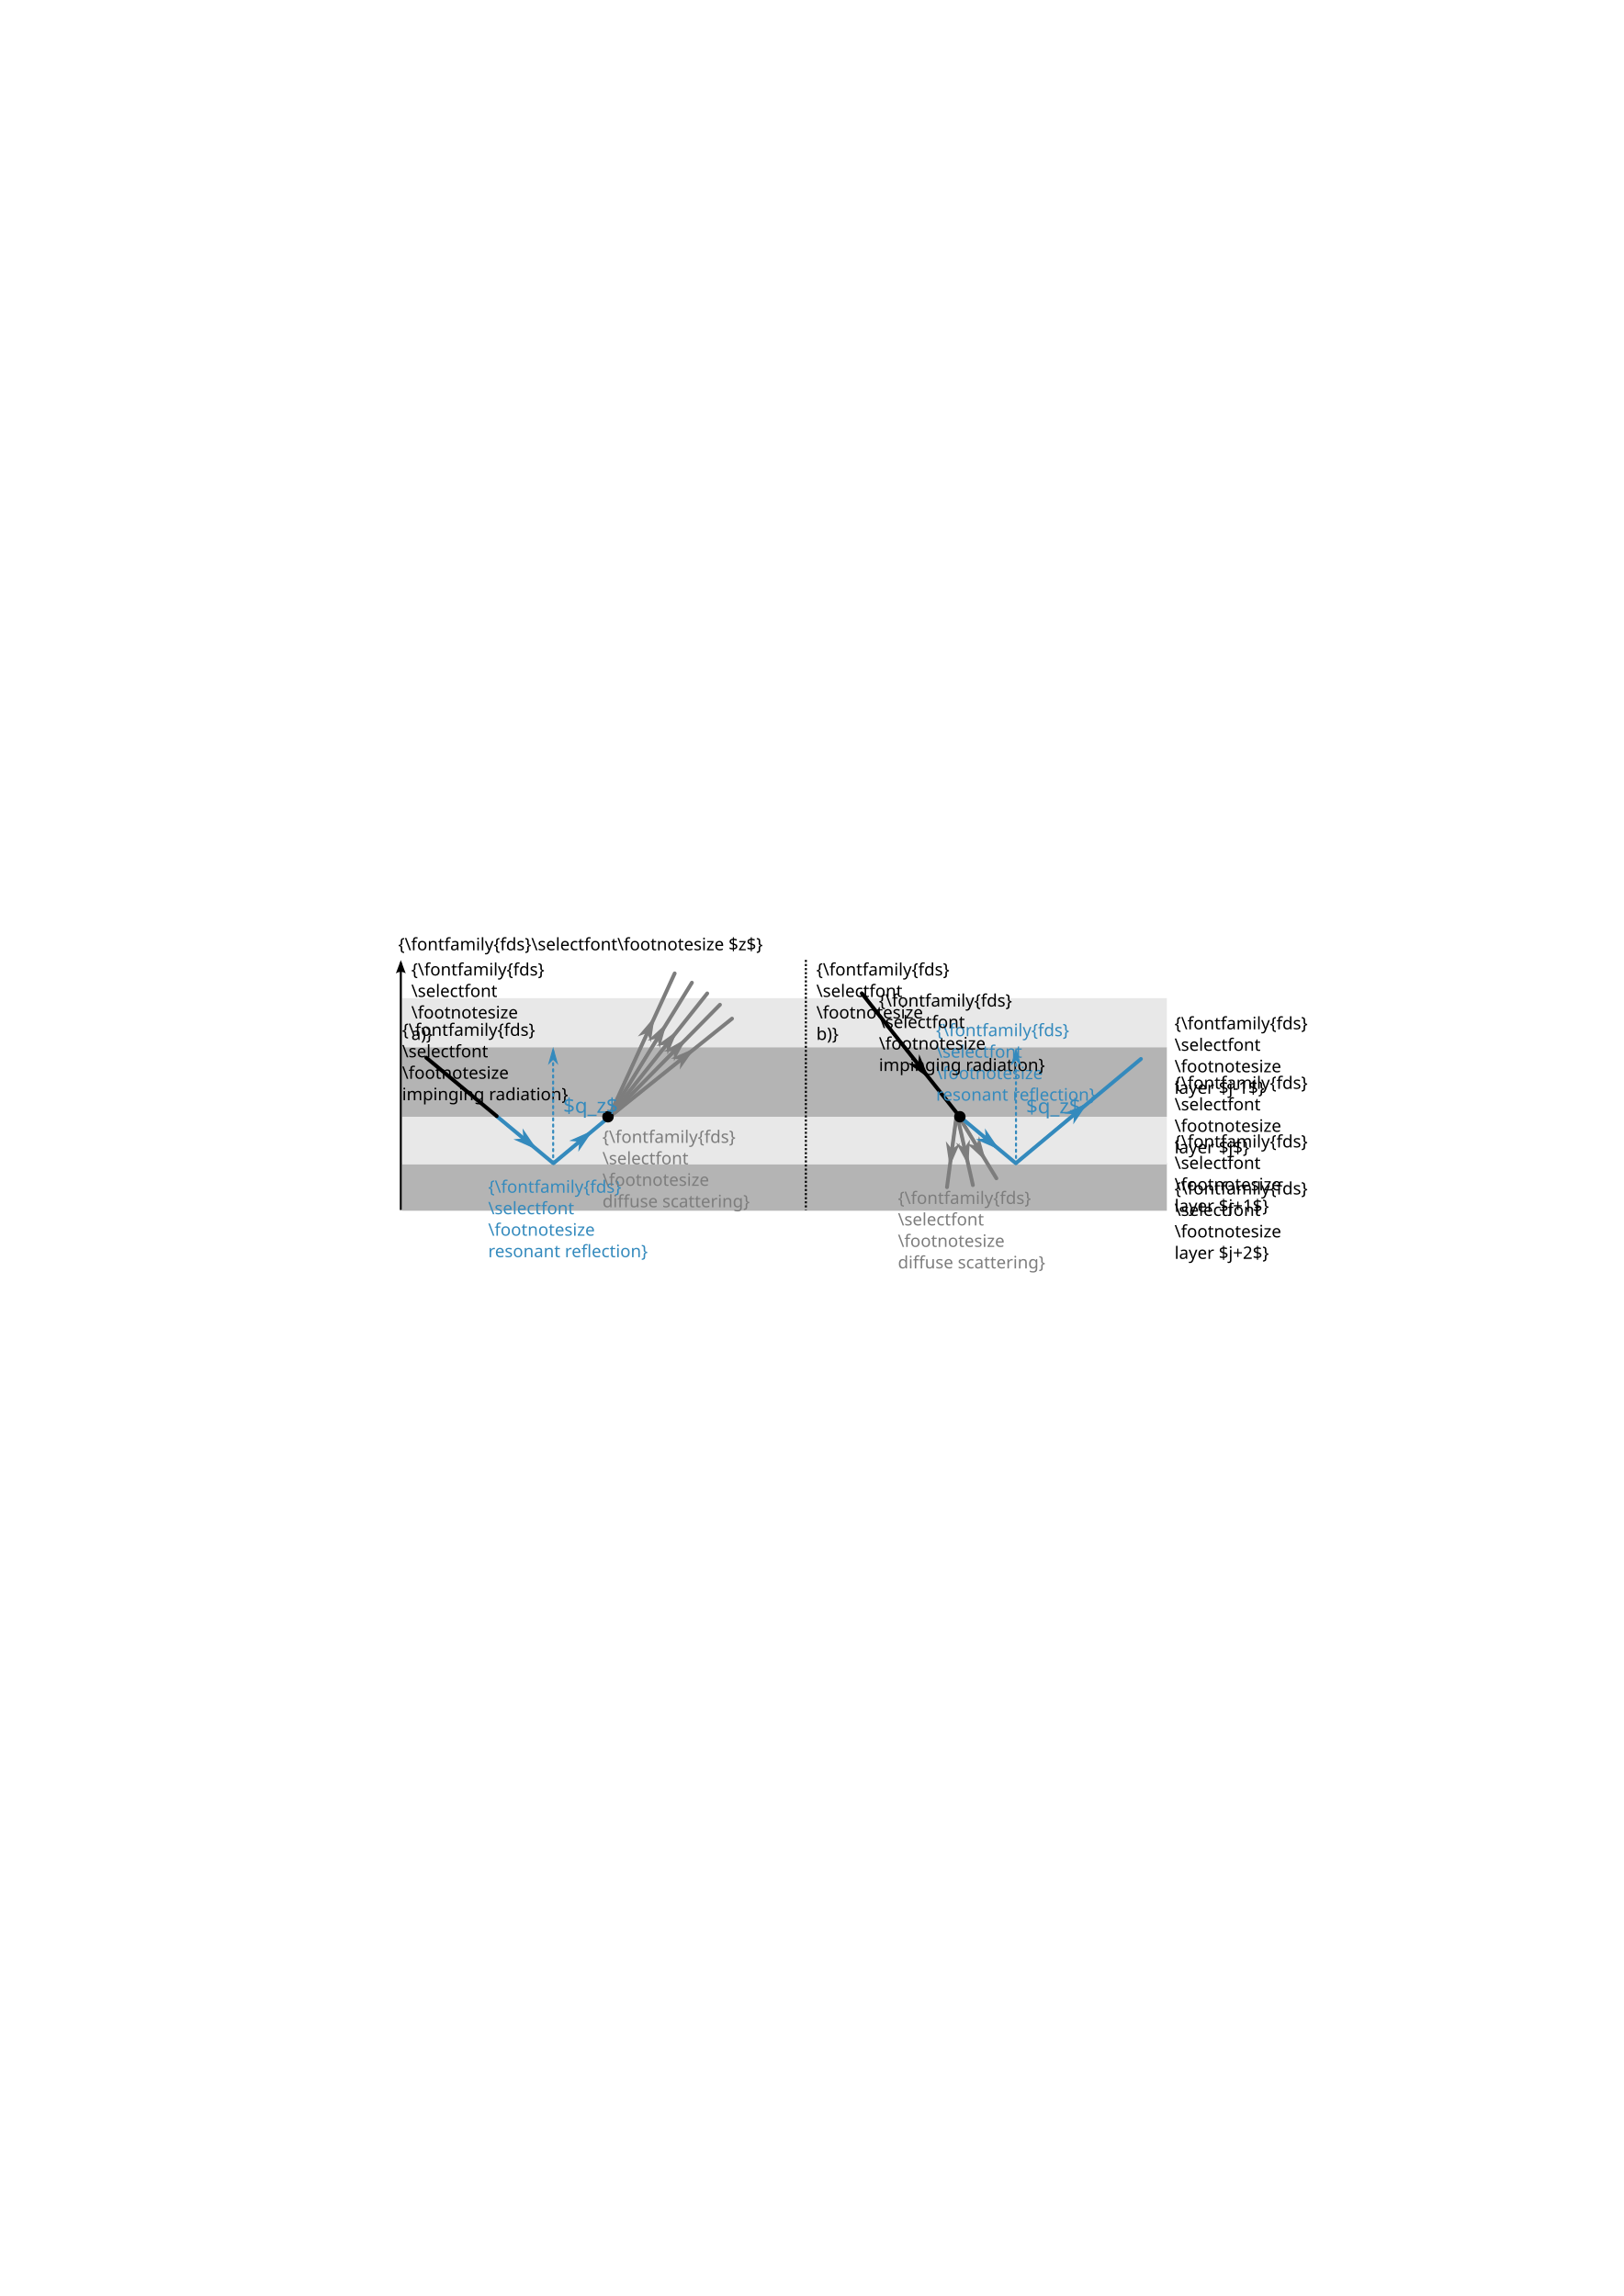
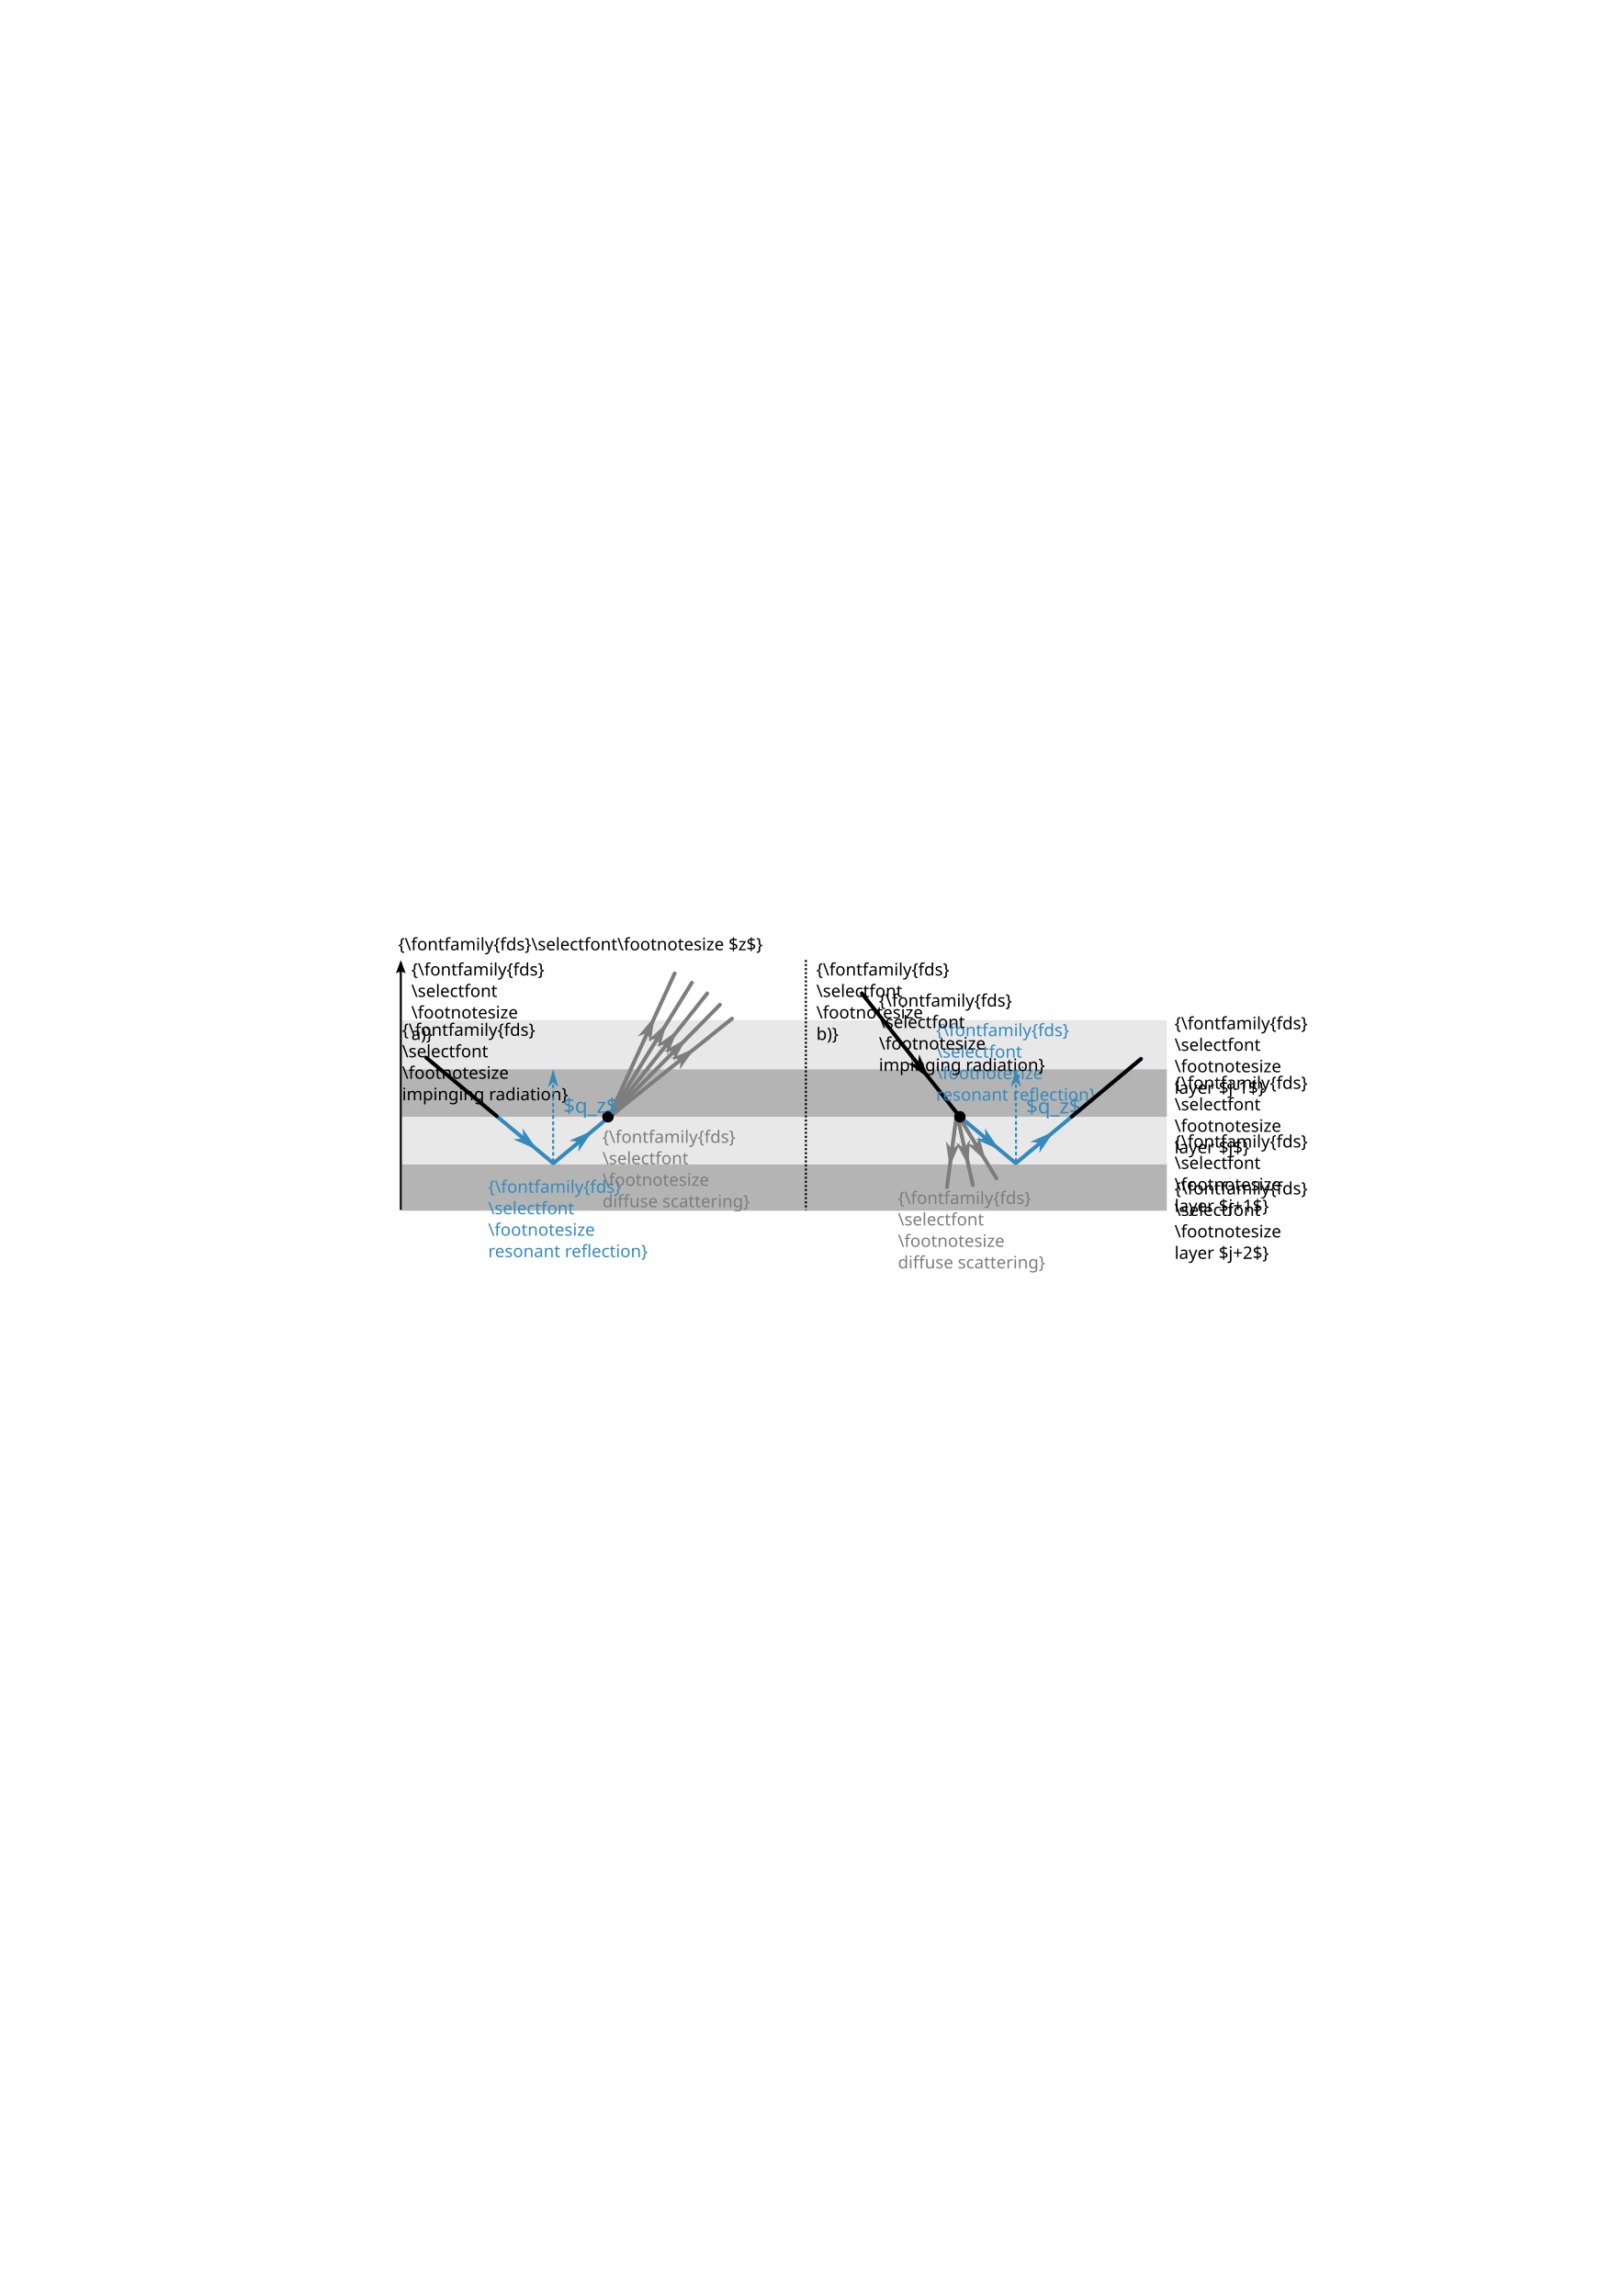
<svg xmlns="http://www.w3.org/2000/svg" width="210mm" height="297mm" id="svg4737" version="1.1">
  <defs id="defs4739">
    <marker style="overflow:visible" id="Arrow2Mstart" refX="0.0" refY="0.0" orient="auto">
      <path transform="scale(0.6) translate(0,0)" d="M 8.719,4.034 L -2.207,0.016 L 8.719,-4.002 C 6.973,-1.63 6.983,1.616 8.719,4.034 z " style="fill-rule:evenodd;stroke-width:0.625;stroke-linejoin:round" id="path3791" />
    </marker>
    <marker style="overflow:visible;" id="Arrow1Mend" refX="0.0" refY="0.0" orient="auto">
      <path transform="scale(0.4) rotate(180) translate(10,0)" style="fill-rule:evenodd;stroke:#000000;stroke-width:1.0pt;" d="M 0.0,0.0 L 5.0,-5.0 L -12.5,0.0 L 5.0,5.0 L 0.0,0.0 z " id="path3776" />
    </marker>
    <marker style="overflow:visible;" id="Arrow2Send" refX="0.0" refY="0.0" orient="auto">
      <path transform="scale(0.3) rotate(180) translate(-2.3,0)" d="M 8.719,4.034 L -2.207,0.016 L 8.719,-4.002 C 6.973,-1.63 6.983,1.616 8.719,4.034 z " style="fill-rule:evenodd;stroke-width:0.625;stroke-linejoin:round;" id="path3800" />
    </marker>
    <linearGradient id="linearGradient5473">
      <stop id="stop5475" offset="0" style="stop-color:#b4b4b4;stop-opacity:1;" />
      <stop id="stop5477" offset="1" style="stop-color:#646464;stop-opacity:0;" />
    </linearGradient>
    <linearGradient id="linearGradient5465">
      <stop id="stop5467" offset="0" style="stop-color:#646464;stop-opacity:1;" />
      <stop id="stop5469" offset="1" style="stop-color:#646464;stop-opacity:0;" />
    </linearGradient>
    <marker style="overflow:visible" id="StopM" refX="0.0" refY="0.0" orient="auto">
      <path transform="scale(0.4)" style="fill:none;fill-opacity:0.75;fill-rule:evenodd;stroke:#000000;stroke-width:1.0pt" d="M 0.0,5.65 L 0.0,-5.65" id="path4431" />
    </marker>
    <marker style="overflow:visible" id="StopS" refX="0.0" refY="0.0" orient="auto">
      <path transform="scale(0.2)" style="fill:none;fill-opacity:0.75;fill-rule:evenodd;stroke:#000000;stroke-width:1.0pt" d="M 0.0,5.65 L 0.0,-5.65" id="path4434" />
    </marker>
    <marker orient="auto" refY="0.0" refX="0.0" id="Arrow2Mend" style="overflow:visible;">
      <path id="path5670" style="fill-rule:evenodd;stroke-width:0.625;stroke-linejoin:round;" d="M 8.719,4.034 L -2.207,0.016 L 8.719,-4.002 C 6.973,-1.63 6.983,1.616 8.719,4.034 z " transform="scale(0.6) rotate(180) translate(0,0)" />
    </marker>
    <marker style="overflow:visible" id="TriangleOutL" refX="0.0" refY="0.0" orient="auto">
      <path transform="scale(0.8)" style="fill-rule:evenodd;stroke:#000000;stroke-width:1.0pt" d="M 5.77,0.0 L -2.88,5.0 L -2.88,-5.0 L 5.77,0.0 z " id="path5785" />
    </marker>
    <marker style="overflow:visible;" id="Arrow2Lend" refX="0.0" refY="0.0" orient="auto">
      <path transform="scale(1.1) rotate(180) translate(1,0)" d="M 8.719,4.034 L -2.207,0.016 L 8.719,-4.002 C 6.973,-1.63 6.983,1.616 8.719,4.034 z " style="fill-rule:evenodd;stroke-width:0.625;stroke-linejoin:round;" id="path5664" />
    </marker>
    <marker style="overflow:visible" id="Arrow1Mstart" refX="0.0" refY="0.0" orient="auto">
      <path transform="scale(0.4) translate(10,0)" style="fill-rule:evenodd;stroke:#000000;stroke-width:1.0pt" d="M 0.0,0.0 L 5.0,-5.0 L -12.5,0.0 L 5.0,5.0 L 0.0,0.0 z " id="path5649" />
    </marker>
    <marker orient="auto" refY="0" refX="0" id="Arrow1SstartZ" style="overflow:visible">
      <path id="path5296" d="M 0,0 5,-5 -12.5,0 5,5 0,0 z" style="fill:#a60628;fill-rule:evenodd;stroke:#a60628;stroke-width:1pt" transform="matrix(0.2,0,0,0.2,1.2,0)" />
    </marker>
    <marker orient="auto" refY="0" refX="0" id="Arrow1SstartZM" style="overflow:visible">
      <path id="path5308" d="M 0,0 5,-5 -12.5,0 5,5 0,0 z" style="stroke-width:1pt;stroke:#348abd;fill-rule:evenodd;fill:#348abd" transform="matrix(0.2,0,0,0.2,1.2,0)" />
    </marker>
    <marker orient="auto" refY="0" refX="0" id="Arrow1SstartZW" style="overflow:visible">
      <path id="path5448" d="M 0,0 5,-5 -12.5,0 5,5 0,0 z" style="stroke-width:1pt;stroke:#348abd;fill-rule:evenodd;fill:#348abd" transform="matrix(0.2,0,0,0.2,1.2,0)" />
    </marker>
    <marker orient="auto" refY="0" refX="0" id="Arrow1SstartZMV" style="overflow:visible">
      <path id="path5554" d="M 0,0 5,-5 -12.5,0 5,5 0,0 z" style="stroke:#a60628;stroke-width:1pt;fill:#a60628;fill-rule:evenodd" transform="matrix(0.2,0,0,0.2,1.2,0)" />
    </marker>
    <marker orient="auto" refY="0" refX="0" id="Arrow1SstartZp" style="overflow:visible">
      <path id="path5557" d="M 0,0 5,-5 -12.5,0 5,5 0,0 z" style="stroke-width:1pt;stroke:#348abd;fill-rule:evenodd;fill:#348abd" transform="matrix(0.2,0,0,0.2,1.2,0)" />
    </marker>
    <marker orient="auto" refY="0" refX="0" id="Arrow1SstartZMt" style="overflow:visible">
      <path id="path5560" d="M 0,0 5,-5 -12.5,0 5,5 0,0 z" style="stroke:#a60628;stroke-width:1pt;fill:#a60628;fill-rule:evenodd" transform="matrix(0.2,0,0,0.2,1.2,0)" />
    </marker>
    <marker orient="auto" refY="0" refX="0" id="Arrow1SstartZq" style="overflow:visible">
      <path id="path5563" d="M 0,0 5,-5 -12.5,0 5,5 0,0 z" style="stroke-width:1pt;stroke:#348abd;fill-rule:evenodd;fill:#348abd" transform="matrix(0.2,0,0,0.2,1.2,0)" />
    </marker>
    <marker style="overflow:visible" id="Arrow1Mstartj" refX="0.0" refY="0.0" orient="auto">
      <path transform="scale(0.4) translate(10,0)" style="stroke:#a60628;stroke-width:1.0pt;fill:#a60628;fill-rule:evenodd" d="M 0.0,0.0 L 5.0,-5.0 L -12.5,0.0 L 5.0,5.0 L 0.0,0.0 z " id="path9540" />
    </marker>
    <marker style="overflow:visible" id="Arrow1MstartS" refX="0.0" refY="0.0" orient="auto">
      <path transform="scale(0.4) translate(10,0)" style="stroke:#a60628;stroke-width:1.0pt;fill:#a60628;fill-rule:evenodd" d="M 0.0,0.0 L 5.0,-5.0 L -12.5,0.0 L 5.0,5.0 L 0.0,0.0 z " id="path10669" />
    </marker>
    <marker style="overflow:visible" id="Arrow1MstartSQ" refX="0.0" refY="0.0" orient="auto">
      <path transform="scale(0.4) translate(10,0)" style="fill-rule:evenodd;stroke:#348abd;stroke-width:1.0pt;fill:#348abd" d="M 0.0,0.0 L 5.0,-5.0 L -12.5,0.0 L 5.0,5.0 L 0.0,0.0 z " id="path10838" />
    </marker>
    <marker style="overflow:visible" id="Arrow1MstartSw" refX="0.0" refY="0.0" orient="auto">
      <path transform="scale(0.4) translate(10,0)" style="fill-rule:evenodd;stroke:#348abd;stroke-width:1.0pt;fill:#348abd" d="M 0.0,0.0 L 5.0,-5.0 L -12.5,0.0 L 5.0,5.0 L 0.0,0.0 z " id="path10977" />
    </marker>
    <marker style="overflow:visible" id="Arrow1MstartSQw" refX="0.0" refY="0.0" orient="auto">
      <path transform="scale(0.4) translate(10,0)" style="stroke:#a60628;stroke-width:1.0pt;fill:#a60628;fill-rule:evenodd" d="M 0.0,0.0 L 5.0,-5.0 L -12.5,0.0 L 5.0,5.0 L 0.0,0.0 z " id="path11154" />
    </marker>
    <marker style="overflow:visible" id="Arrow1MstartSwe" refX="0.0" refY="0.0" orient="auto">
      <path transform="scale(0.4) translate(10,0)" style="stroke:#a60628;stroke-width:1.0pt;fill:#a60628;fill-rule:evenodd" d="M 0.0,0.0 L 5.0,-5.0 L -12.5,0.0 L 5.0,5.0 L 0.0,0.0 z " id="path11157" />
    </marker>
    <marker style="overflow:visible" id="Arrow1MstartS2" refX="0.0" refY="0.0" orient="auto">
      <path transform="scale(0.4) translate(10,0)" style="fill-rule:evenodd;stroke:#348abd;stroke-width:1.0pt;fill:#348abd" d="M 0.0,0.0 L 5.0,-5.0 L -12.5,0.0 L 5.0,5.0 L 0.0,0.0 z " id="path11319" />
    </marker>
    <marker style="overflow:visible" id="Arrow1MstartSU" refX="0.0" refY="0.0" orient="auto">
      <path transform="scale(0.4) translate(10,0)" style="fill-rule:evenodd;stroke:#348abd;stroke-width:1.0pt;fill:#348abd" d="M 0.0,0.0 L 5.0,-5.0 L -12.5,0.0 L 5.0,5.0 L 0.0,0.0 z " id="path11322" />
    </marker>
    <marker style="overflow:visible" id="Arrow1MstartSwe-5" refX="0" refY="0" orient="auto">
      <path transform="matrix(0.4,0,0,0.4,4,0)" style="fill:#a60628;fill-rule:evenodd;stroke:#a60628;stroke-width:1pt" d="M 0,0 5,-5 -12.5,0 5,5 0,0 z" id="path11157-5" />
    </marker>
    <marker style="overflow:visible" id="Arrow1MstartSwz" refX="0.0" refY="0.0" orient="auto">
      <path transform="scale(0.4) translate(10,0)" style="stroke:#000000;stroke-width:1.0pt;fill:#000000;fill-rule:evenodd" d="M 0.0,0.0 L 5.0,-5.0 L -12.5,0.0 L 5.0,5.0 L 0.0,0.0 z " id="path4773" />
    </marker>
    <marker style="overflow:visible" id="Arrow1MstartSwE" refX="0.0" refY="0.0" orient="auto">
      <path transform="scale(0.4) translate(10,0)" style="stroke:#000000;stroke-width:1.0pt;fill:#000000;fill-rule:evenodd" d="M 0.0,0.0 L 5.0,-5.0 L -12.5,0.0 L 5.0,5.0 L 0.0,0.0 z " id="path4776" />
    </marker>
    <marker style="overflow:visible" id="Arrow1MstartSwzt" refX="0.0" refY="0.0" orient="auto">
      <path transform="scale(0.4) translate(10,0)" style="fill-rule:evenodd;stroke:#7d7d7d;stroke-width:1.0pt;fill:#7d7d7d" d="M 0.0,0.0 L 5.0,-5.0 L -12.5,0.0 L 5.0,5.0 L 0.0,0.0 z " id="path5037" />
    </marker>
    <marker style="overflow:visible" id="Arrow1MstartSwEw" refX="0.0" refY="0.0" orient="auto">
      <path transform="scale(0.4) translate(10,0)" style="fill-rule:evenodd;stroke:#7d7d7d;stroke-width:1.0pt;fill:#7d7d7d" d="M 0.0,0.0 L 5.0,-5.0 L -12.5,0.0 L 5.0,5.0 L 0.0,0.0 z " id="path5040" />
    </marker>
    <marker style="overflow:visible" id="Arrow1MstartSL" refX="0.0" refY="0.0" orient="auto">
      <path transform="scale(0.4) translate(10,0)" style="fill-rule:evenodd;stroke:#000000;stroke-width:1.0pt;fill:#000000" d="M 0.0,0.0 L 5.0,-5.0 L -12.5,0.0 L 5.0,5.0 L 0.0,0.0 z " id="path5323" />
    </marker>
    <marker style="overflow:visible" id="Arrow1MstartSLQ" refX="0.0" refY="0.0" orient="auto">
      <path transform="scale(0.4) translate(10,0)" style="stroke:#7d7d7d;stroke-width:1.0pt;fill:#7d7d7d;fill-rule:evenodd" d="M 0.0,0.0 L 5.0,-5.0 L -12.5,0.0 L 5.0,5.0 L 0.0,0.0 z " id="path5622" />
    </marker>
    <marker style="overflow:visible" id="Arrow1MstartSLr" refX="0.0" refY="0.0" orient="auto">
      <path transform="scale(0.4) translate(10,0)" style="stroke:#7d7d7d;stroke-width:1.0pt;fill:#7d7d7d;fill-rule:evenodd" d="M 0.0,0.0 L 5.0,-5.0 L -12.5,0.0 L 5.0,5.0 L 0.0,0.0 z " id="path5625" />
    </marker>
    <marker style="overflow:visible" id="Arrow1MstartSLg" refX="0.0" refY="0.0" orient="auto">
      <path transform="scale(0.4) translate(10,0)" style="stroke:#7d7d7d;stroke-width:1.0pt;fill:#7d7d7d;fill-rule:evenodd" d="M 0.0,0.0 L 5.0,-5.0 L -12.5,0.0 L 5.0,5.0 L 0.0,0.0 z " id="path5628" />
    </marker>
    <marker style="overflow:visible" id="Arrow1MstartSLt" refX="0.0" refY="0.0" orient="auto">
      <path transform="scale(0.4) translate(10,0)" style="stroke:#7d7d7d;stroke-width:1.0pt;fill:#7d7d7d;fill-rule:evenodd" d="M 0.0,0.0 L 5.0,-5.0 L -12.5,0.0 L 5.0,5.0 L 0.0,0.0 z " id="path5896" />
    </marker>
    <marker style="overflow:visible" id="Arrow1MstartSwU" refX="0.0" refY="0.0" orient="auto">
      <path transform="scale(0.4) translate(10,0)" style="stroke:#7d7d7d;stroke-width:1.0pt;fill:#7d7d7d;fill-rule:evenodd" d="M 0.0,0.0 L 5.0,-5.0 L -12.5,0.0 L 5.0,5.0 L 0.0,0.0 z " id="path6223" />
    </marker>
    <marker style="overflow:visible" id="Arrow1MstartSwT" refX="0.0" refY="0.0" orient="auto">
      <path transform="scale(0.4) translate(10,0)" style="stroke:#7d7d7d;stroke-width:1.0pt;fill:#7d7d7d;fill-rule:evenodd" d="M 0.0,0.0 L 5.0,-5.0 L -12.5,0.0 L 5.0,5.0 L 0.0,0.0 z " id="path6226" />
    </marker>
    <marker style="overflow:visible" id="Arrow1MstartSwm" refX="0.0" refY="0.0" orient="auto">
      <path transform="scale(0.4) translate(10,0)" style="stroke:#7d7d7d;stroke-width:1.0pt;fill:#7d7d7d;fill-rule:evenodd" d="M 0.0,0.0 L 5.0,-5.0 L -12.5,0.0 L 5.0,5.0 L 0.0,0.0 z " id="path6229" />
    </marker>
    <marker style="overflow:visible" id="Arrow1MstartSwEK" refX="0.0" refY="0.0" orient="auto">
      <path transform="scale(0.4) translate(10,0)" style="stroke:#7d7d7d;stroke-width:1.0pt;fill:#7d7d7d;fill-rule:evenodd" d="M 0.0,0.0 L 5.0,-5.0 L -12.5,0.0 L 5.0,5.0 L 0.0,0.0 z " id="path6232" />
    </marker>
    <marker style="overflow:visible" id="Arrow1MstartSLE" refX="0.0" refY="0.0" orient="auto">
      <path transform="scale(0.4) translate(10,0)" style="stroke:#7d7d7d;stroke-width:1.0pt;fill:#7d7d7d;fill-rule:evenodd" d="M 0.0,0.0 L 5.0,-5.0 L -12.5,0.0 L 5.0,5.0 L 0.0,0.0 z " id="path6545" />
    </marker>
    <marker style="overflow:visible" id="Arrow1MstartSLv" refX="0.0" refY="0.0" orient="auto">
      <path transform="scale(0.4) translate(10,0)" style="stroke:#7d7d7d;stroke-width:1.0pt;fill:#7d7d7d;fill-rule:evenodd" d="M 0.0,0.0 L 5.0,-5.0 L -12.5,0.0 L 5.0,5.0 L 0.0,0.0 z " id="path6548" />
    </marker>
    <marker style="overflow:visible" id="Arrow1MstartSLT" refX="0.0" refY="0.0" orient="auto">
      <path transform="scale(0.4) translate(10,0)" style="stroke:#7d7d7d;stroke-width:1.0pt;fill:#7d7d7d;fill-rule:evenodd" d="M 0.0,0.0 L 5.0,-5.0 L -12.5,0.0 L 5.0,5.0 L 0.0,0.0 z " id="path6551" />
    </marker>
    <marker style="overflow:visible" id="Arrow1MstartSLu" refX="0.0" refY="0.0" orient="auto">
      <path transform="scale(0.4) translate(10,0)" style="stroke:#7d7d7d;stroke-width:1.0pt;fill:#7d7d7d;fill-rule:evenodd" d="M 0.0,0.0 L 5.0,-5.0 L -12.5,0.0 L 5.0,5.0 L 0.0,0.0 z " id="path6554" />
    </marker>
    <marker style="overflow:visible" id="Arrow1MstartSLp" refX="0.0" refY="0.0" orient="auto">
      <path transform="scale(0.4) translate(10,0)" style="stroke:#7d7d7d;stroke-width:1.0pt;fill:#7d7d7d;fill-rule:evenodd" d="M 0.0,0.0 L 5.0,-5.0 L -12.5,0.0 L 5.0,5.0 L 0.0,0.0 z " id="path6939" />
    </marker>
  </defs>
  <g id="layer1">
    <rect y="568.693" x="196.545" height="23.238" width="373.837" id="rect5267" style="fill:#b4b4b4;fill-opacity:1;fill-rule:evenodd;stroke:none" />
    <rect y="546.007" x="196.545" height="23.305" width="373.837" id="rect4146" style="fill:#e8e8e8;fill-opacity:1;fill-rule:evenodd;stroke:none" />
-     <rect style="fill:#b4b4b4;fill-opacity:1;fill-rule:evenodd;stroke:none" id="rect11504" width="373.837" height="34.077" x="196.545" y="511.93" />
-     <rect style="fill:#e8e8e8;fill-opacity:1;fill-rule:evenodd;stroke:none" id="rect9561" width="373.837" height="24.012" x="196.545" y="488.007" />
+     <rect style="fill:#b4b4b4;fill-opacity:1;fill-rule:evenodd;stroke:none" id="rect11504" width="373.837" height="23.327" x="196.545" y="522.68" />
+     <rect style="fill:#e8e8e8;fill-opacity:1;fill-rule:evenodd;stroke:none" id="rect9561" width="373.837" height="24.012" x="196.545" y="498.757" />
    <path style="fill:none;stroke:#000000;stroke-width:1;stroke-linecap:butt;stroke-linejoin:miter;stroke-miterlimit:4;stroke-opacity:1;stroke-dasharray:none;marker-start:url(#Arrow2Mstart);marker-end:none" d="m 195.929,470.708 0,120.881" id="path6700" />
    <path id="path7563" d="m 297.422,546.357 -26.783,22.291" style="fill:none;stroke:#348abd;stroke-width:1.875;stroke-linecap:round;stroke-linejoin:miter;stroke-miterlimit:4;stroke-opacity:1;stroke-dasharray:none;marker-start:none;marker-mid:none;marker-end:none" />
    <path style="fill:none;stroke:#348abd;stroke-width:1.375;stroke-linecap:round;stroke-linejoin:miter;stroke-miterlimit:4;stroke-opacity:1;stroke-dasharray:none;marker-start:url(#Arrow1MstartSw);marker-mid:none;marker-end:none" d="m 287.765,554.355 -17.36,14.448" id="path7565" />
    <path style="fill:none;stroke:#348abd;stroke-width:1.875;stroke-linecap:round;stroke-linejoin:miter;stroke-miterlimit:4;stroke-opacity:1;stroke-dasharray:none;marker-start:none;marker-mid:none;marker-end:none" d="m 270.177,568.459 -27.409,-22.783" id="path7569" />
    <path id="path7571" d="M 260.515,560.401 242.842,545.722" style="fill:none;stroke:#348abd;stroke-width:1.375;stroke-linecap:round;stroke-linejoin:miter;stroke-miterlimit:4;stroke-opacity:1;stroke-dasharray:none;marker-start:url(#Arrow1MstartSw);marker-mid:none;marker-end:none" />
    <path style="fill:none;stroke:#000000;stroke-width:1.875;stroke-linecap:round;stroke-linejoin:miter;stroke-miterlimit:4;stroke-opacity:1;stroke-dasharray:none;marker-start:none;marker-mid:none;marker-end:none" d="m 468.704,545.412 -47.408,-59.707" id="path7539" />
    <path id="path7541" d="M 452.448,525.089 421.182,485.434" style="fill:none;stroke:#000000;stroke-width:1.375;stroke-linecap:round;stroke-linejoin:miter;stroke-miterlimit:4;stroke-opacity:1;stroke-dasharray:none;marker-start:url(#Arrow1MstartSL);marker-mid:none;marker-end:none" />
    <path style="fill:none;stroke:#000000;stroke-width:1;stroke-linecap:butt;stroke-linejoin:miter;stroke-miterlimit:4;stroke-opacity:1;stroke-dasharray:1, 1;stroke-dashoffset:0;marker-start:none;marker-end:none" d="m 393.929,469.31 0,122.28" id="path9873" />
    <text id="text9917" y="464.591" x="194.639" style="font-size:8.402px;font-style:normal;font-variant:normal;font-weight:normal;font-stretch:normal;text-align:start;line-height:125%;letter-spacing:0px;word-spacing:0px;writing-mode:lr-tb;text-anchor:start;fill:#000000;fill-opacity:1;stroke:none;font-family:Sans;-inkscape-font-specification:Sans" xml:space="preserve">
      <tspan y="464.591" x="194.639" id="tspan9925">{\fontfamily{fds}\selectfont\footnotesize $z$}</tspan>
    </text>
    <text xml:space="preserve" style="font-size:8.402px;font-style:normal;font-variant:normal;font-weight:normal;font-stretch:normal;text-align:start;line-height:125%;letter-spacing:0px;word-spacing:0px;writing-mode:lr-tb;text-anchor:start;fill:#000000;fill-opacity:1;stroke:none;font-family:Sans;-inkscape-font-specification:Sans" x="574.147" y="583.967" id="text5219">
      <tspan x="574.147" y="583.967" id="tspan5221">{\fontfamily{fds}</tspan>
      <tspan x="574.147" y="594.469" id="tspan5223">\selectfont</tspan>
      <tspan x="574.147" y="604.971" id="tspan5225">\footnotesize</tspan>
      <tspan x="574.147" y="615.473" id="tspan5227">layer $j+2$}</tspan>
    </text>
    <text id="text10033" y="503.235" x="574.147" style="font-size:8.402px;font-style:normal;font-variant:normal;font-weight:normal;font-stretch:normal;text-align:start;line-height:125%;letter-spacing:0px;word-spacing:0px;writing-mode:lr-tb;text-anchor:start;fill:#000000;fill-opacity:1;stroke:none;font-family:Sans;-inkscape-font-specification:Sans" xml:space="preserve">
      <tspan id="tspan10035" y="503.235" x="574.147">{\fontfamily{fds}</tspan>
      <tspan id="tspan10037" y="513.738" x="574.147">\selectfont</tspan>
      <tspan id="tspan10039" y="524.24" x="574.147">\footnotesize</tspan>
      <tspan id="tspan10041" y="534.742" x="574.147">layer $j-1$}</tspan>
    </text>
    <text xml:space="preserve" style="font-size:8.402px;font-style:normal;font-variant:normal;font-weight:normal;font-stretch:normal;text-align:start;line-height:125%;letter-spacing:0px;word-spacing:0px;writing-mode:lr-tb;text-anchor:start;fill:#000000;fill-opacity:1;stroke:none;font-family:Sans;-inkscape-font-specification:Sans" x="574.147" y="532.348" id="text10043">
      <tspan x="574.147" y="532.348" id="tspan10045">{\fontfamily{fds}</tspan>
      <tspan x="574.147" y="542.85" id="tspan10047">\selectfont</tspan>
      <tspan x="574.147" y="553.352" id="tspan10049">\footnotesize</tspan>
      <tspan x="574.147" y="563.854" id="tspan10051">layer $j$}</tspan>
    </text>
    <text id="text10053" y="560.986" x="574.147" style="font-size:8.402px;font-style:normal;font-variant:normal;font-weight:normal;font-stretch:normal;text-align:start;line-height:125%;letter-spacing:0px;word-spacing:0px;writing-mode:lr-tb;text-anchor:start;fill:#000000;fill-opacity:1;stroke:none;font-family:Sans;-inkscape-font-specification:Sans" xml:space="preserve">
      <tspan id="tspan10055" y="560.986" x="574.147">{\fontfamily{fds}</tspan>
      <tspan id="tspan10057" y="571.488" x="574.147">\selectfont</tspan>
      <tspan id="tspan10059" y="581.99" x="574.147">\footnotesize</tspan>
      <tspan id="tspan10061" y="592.492" x="574.147">layer $j+1$}</tspan>
    </text>
    <path style="stroke-linejoin:miter;marker-end:none;stroke-opacity:1;marker-start:none;stroke:#7d7d7d;stroke-linecap:round;stroke-miterlimit:4;stroke-dasharray:none;stroke-width:1.875;marker-mid:none;fill:none" d="m 351.93,491.217 -53.536,54.28" id="path6091" />
    <path id="path6093" d="m 333.589,509.681 -35.338,36.074" style="stroke-linejoin:miter;marker-end:none;stroke-opacity:1;marker-start:url(#Arrow1MstartSLu);stroke:#7d7d7d;stroke-linecap:round;stroke-miterlimit:4;stroke-dasharray:none;stroke-width:1.375;marker-mid:none;fill:none" />
    <path id="path6097" d="m 338.214,480.442 -40.055,64.87" style="stroke-linejoin:miter;marker-end:none;stroke-opacity:1;marker-start:none;stroke:#7d7d7d;stroke-linecap:round;stroke-miterlimit:4;stroke-dasharray:none;stroke-width:1.875;marker-mid:none;fill:none" />
    <path style="stroke-linejoin:miter;marker-end:none;stroke-opacity:1;marker-start:url(#Arrow1MstartSLT);stroke:#7d7d7d;stroke-linecap:round;stroke-miterlimit:4;stroke-dasharray:none;stroke-width:1.375;marker-mid:none;fill:none" d="m 324.462,502.537 -26.384,43.058" id="path6099" />
    <path style="stroke-linejoin:miter;marker-end:none;stroke-opacity:1;marker-start:none;stroke:#7d7d7d;stroke-linecap:round;stroke-miterlimit:4;stroke-dasharray:none;stroke-width:1.875;marker-mid:none;fill:none" d="m 329.796,475.896 -31.763,69.308" id="path6103" />
    <path id="path6105" d="m 318.869,499.516 -20.882,45.978" style="stroke-linejoin:miter;marker-end:none;stroke-opacity:1;marker-start:url(#Arrow1MstartSLv);stroke:#7d7d7d;stroke-linecap:round;stroke-miterlimit:4;stroke-dasharray:none;stroke-width:1.375;marker-mid:none;fill:none" />
    <path id="path6109" d="m 357.829,498.007 -59.457,47.721" style="stroke-linejoin:miter;marker-end:none;stroke-opacity:1;marker-start:none;stroke:#7d7d7d;stroke-linecap:round;stroke-miterlimit:4;stroke-dasharray:none;stroke-width:1.875;marker-mid:none;fill:none" />
    <path style="stroke-linejoin:miter;marker-end:none;stroke-opacity:1;marker-start:url(#Arrow1MstartSLE);stroke:#7d7d7d;stroke-linecap:round;stroke-miterlimit:4;stroke-dasharray:none;stroke-width:1.375;marker-mid:none;fill:none" d="m 337.474,514.224 -39.274,31.743" id="path6111" />
    <g id="g5531">
      <path style="stroke-linejoin:miter;marker-end:none;stroke-opacity:1;marker-start:none;stroke:#7d7d7d;stroke-linecap:round;stroke-miterlimit:4;stroke-dasharray:none;stroke-width:1.875;marker-mid:none;fill:none" d="m 345.704,485.684 -47.408,59.707" id="path5527" />
      <path id="path5529" d="m 329.448,506.008 -31.266,39.655" style="stroke-linejoin:miter;marker-end:none;stroke-opacity:1;marker-start:url(#Arrow1MstartSLp);stroke:#7d7d7d;stroke-linecap:round;stroke-miterlimit:4;stroke-dasharray:none;stroke-width:1.375;marker-mid:none;fill:none" />
    </g>
    <path transform="translate(-56,0.4419417)" d="m 355.498,545.543 a 2.298,2.298 0 1 1 -4.596,0 2.298,2.298 0 1 1 4.596,0 z" id="path7537" style="fill:#000000;fill-opacity:1;stroke:#000000;stroke-opacity:1" />
    <path style="fill:none;stroke:#7d7d7d;stroke-width:1.875;stroke-linecap:round;stroke-linejoin:miter;stroke-miterlimit:4;stroke-opacity:1;stroke-dasharray:none;marker-start:none;marker-mid:none;marker-end:none" d="m 487.065,576.084 -18.079,-29.788" id="path6115" />
    <path id="path6117" d="M 480.534,565.381 468.816,546.073" style="fill:none;stroke:#7d7d7d;stroke-width:1.375;stroke-linecap:round;stroke-linejoin:miter;stroke-miterlimit:4;stroke-opacity:1;stroke-dasharray:none;marker-start:url(#Arrow1MstartSwU);marker-mid:none;marker-end:none" />
    <path style="fill:none;stroke:#7d7d7d;stroke-width:1.875;stroke-linecap:round;stroke-linejoin:miter;stroke-miterlimit:4;stroke-opacity:1;stroke-dasharray:none;marker-start:none;marker-mid:none;marker-end:none" d="m 475.566,579.401 -7.66,-33.993" id="path6127" />
    <path id="path6129" d="m 472.781,567.176 -4.965,-22.033" style="fill:none;stroke:#7d7d7d;stroke-width:1.375;stroke-linecap:round;stroke-linejoin:miter;stroke-miterlimit:4;stroke-opacity:1;stroke-dasharray:none;marker-start:url(#Arrow1MstartSwEK);marker-mid:none;marker-end:none" />
    <path id="path6133" d="m 462.912,580.42 4.658,-35.005" style="fill:none;stroke:#7d7d7d;stroke-width:1.875;stroke-linecap:round;stroke-linejoin:miter;stroke-miterlimit:4;stroke-opacity:1;stroke-dasharray:none;marker-start:none;marker-mid:none;marker-end:none" />
    <path style="fill:none;stroke:#7d7d7d;stroke-width:1.375;stroke-linecap:round;stroke-linejoin:miter;stroke-miterlimit:4;stroke-opacity:1;stroke-dasharray:none;marker-start:url(#Arrow1MstartSwT);marker-mid:none;marker-end:none" d="m 464.558,567.827 3.019,-22.689" id="path6135" />
-     <g id="g7511" transform="translate(165.75,6.5)">
-       <path id="path7513" d="m 391.966,511.219 -61.077,50.929" style="fill:none;stroke:#348abd;stroke-width:1.875;stroke-linecap:round;stroke-linejoin:miter;stroke-miterlimit:4;stroke-opacity:1;stroke-dasharray:none;marker-start:none;marker-mid:none;marker-end:none" />
-       <path style="fill:none;stroke:#348abd;stroke-width:1.375;stroke-linecap:round;stroke-linejoin:miter;stroke-miterlimit:4;stroke-opacity:1;stroke-dasharray:none;marker-start:url(#Arrow1MstartSw);marker-mid:none;marker-end:none" d="m 363.925,534.42 -33.27,27.883" id="path7515" />
-     </g>
+     <path style="fill:none;stroke:#348abd;stroke-width:1.875;stroke-linecap:round;stroke-linejoin:miter;stroke-miterlimit:4;stroke-opacity:1;stroke-dasharray:none;marker-start:none;marker-mid:none;marker-end:none" d="m 557.716,517.719 -61.077,50.929" id="path7513" />
+     <path id="path7515" d="m 513.121,554.899 -16.716,13.904" style="fill:none;stroke:#348abd;stroke-width:1.375;stroke-linecap:round;stroke-linejoin:miter;stroke-miterlimit:4;stroke-opacity:1;stroke-dasharray:none;marker-start:url(#Arrow1MstartSw);marker-mid:none;marker-end:none" />
    <g id="g7517" transform="matrix(1,0,0,-1,138.5,1108.256)">
      <path style="fill:none;stroke:#348abd;stroke-width:1.875;stroke-linecap:round;stroke-linejoin:miter;stroke-miterlimit:4;stroke-opacity:1;stroke-dasharray:none;marker-start:none;marker-mid:none;marker-end:none" d="m 357.672,539.857 -26.783,22.291" id="path7519" />
      <path id="path7521" d="m 348.015,547.855 -17.36,14.448" style="fill:none;stroke:#348abd;stroke-width:1.375;stroke-linecap:round;stroke-linejoin:miter;stroke-miterlimit:4;stroke-opacity:1;stroke-dasharray:none;marker-start:url(#Arrow1MstartSw);marker-mid:none;marker-end:none" />
    </g>
    <path style="fill:#000000;fill-opacity:1;stroke:#000000;stroke-opacity:1" id="path7547" d="m 355.498,545.543 a 2.298,2.298 0 1 1 -4.596,0 2.298,2.298 0 1 1 4.596,0 z" transform="translate(116,0.4419417)" />
    <text xml:space="preserve" style="font-size:8.402px;font-style:normal;font-variant:normal;font-weight:normal;font-stretch:normal;text-align:start;line-height:125%;letter-spacing:0px;word-spacing:0px;writing-mode:lr-tb;text-anchor:start;fill:#348abd;fill-opacity:1;stroke:none;font-family:Sans;-inkscape-font-specification:Sans" x="238.625" y="583.139" id="text6773">
      <tspan x="238.625" y="583.139" id="tspan6775">{\fontfamily{fds}</tspan>
      <tspan x="238.625" y="593.641" id="tspan6777">\selectfont</tspan>
      <tspan x="238.625" y="604.143" id="tspan6779">\footnotesize</tspan>
      <tspan x="238.625" y="614.645" id="tspan6781">resonant reflection}</tspan>
    </text>
    <text id="text6783" y="558.743" x="294.486" style="font-size:8.402px;font-style:normal;font-variant:normal;font-weight:normal;font-stretch:normal;text-align:start;line-height:125%;letter-spacing:0px;word-spacing:0px;writing-mode:lr-tb;text-anchor:start;fill:#7d7d7d;fill-opacity:1;stroke:none;font-family:Sans;-inkscape-font-specification:Sans" xml:space="preserve">
      <tspan id="tspan6785" y="558.743" x="294.486">{\fontfamily{fds}</tspan>
      <tspan id="tspan6787" y="569.245" x="294.486">\selectfont</tspan>
      <tspan id="tspan6789" y="579.748" x="294.486">\footnotesize</tspan>
      <tspan id="tspan6791" y="590.25" x="294.486">diffuse scattering}</tspan>
    </text>
    <text id="text6793" y="506.605" x="457.575" style="font-size:8.402px;font-style:normal;font-variant:normal;font-weight:normal;font-stretch:normal;text-align:start;line-height:125%;letter-spacing:0px;word-spacing:0px;writing-mode:lr-tb;text-anchor:start;fill:#348abd;fill-opacity:1;stroke:none;font-family:Sans;-inkscape-font-specification:Sans" xml:space="preserve">
      <tspan id="tspan6795" y="506.605" x="457.575">{\fontfamily{fds}</tspan>
      <tspan id="tspan6797" y="517.107" x="457.575">\selectfont</tspan>
      <tspan id="tspan6799" y="527.609" x="457.575">\footnotesize</tspan>
      <tspan id="tspan6801" y="538.111" x="457.575">resonant reflection}</tspan>
    </text>
    <text id="text6823" y="506.418" x="196.552" style="font-size:8.402px;font-style:normal;font-variant:normal;font-weight:normal;font-stretch:normal;text-align:start;line-height:125%;letter-spacing:0px;word-spacing:0px;writing-mode:lr-tb;text-anchor:start;fill:#000000;fill-opacity:1;stroke:none;font-family:Sans;-inkscape-font-specification:Sans" xml:space="preserve">
      <tspan id="tspan6825" y="506.418" x="196.552">{\fontfamily{fds}</tspan>
      <tspan id="tspan6827" y="516.92" x="196.552">\selectfont</tspan>
      <tspan id="tspan6829" y="527.422" x="196.552">\footnotesize</tspan>
      <tspan id="tspan6831" y="537.924" x="196.552">impinging radiation}</tspan>
    </text>
    <text xml:space="preserve" style="font-size:8.402px;font-style:normal;font-variant:normal;font-weight:normal;font-stretch:normal;text-align:start;line-height:125%;letter-spacing:0px;word-spacing:0px;writing-mode:lr-tb;text-anchor:start;fill:#000000;fill-opacity:1;stroke:none;font-family:Sans;-inkscape-font-specification:Sans" x="429.638" y="492.108" id="text6833">
      <tspan x="429.638" y="492.108" id="tspan6835">{\fontfamily{fds}</tspan>
      <tspan x="429.638" y="502.61" id="tspan6837">\selectfont</tspan>
      <tspan x="429.638" y="513.112" id="tspan6839">\footnotesize</tspan>
      <tspan x="429.638" y="523.614" id="tspan6841">impinging radiation}</tspan>
    </text>
    <path id="path6843" d="M 242.777,545.666 208.387,517.105" style="fill:none;stroke:#000000;stroke-width:1.875;stroke-linecap:round;stroke-linejoin:miter;stroke-miterlimit:4;stroke-opacity:1;stroke-dasharray:none;marker-start:none;marker-mid:none;marker-end:none" />
-     <path id="path7214" d="m 270.375,513.784 0.031,54.96" style="fill:none;stroke:#348abd;stroke-width:1;stroke-linecap:round;stroke-linejoin:miter;stroke-miterlimit:4;stroke-opacity:1;stroke-dasharray:1, 2;stroke-dashoffset:0;marker-start:url(#Arrow1MstartSw);marker-mid:none;marker-end:none" />
+     <path id="path7214" d="m 270.375,524.634 0.031,44.11" style="fill:none;stroke:#348abd;stroke-width:1;stroke-linecap:round;stroke-linejoin:miter;stroke-miterlimit:4;stroke-opacity:1;stroke-dasharray:1, 2;stroke-dashoffset:0;marker-start:url(#Arrow1MstartSw);marker-mid:none;marker-end:none" />
    <text xml:space="preserve" style="font-size:20px;font-style:normal;font-weight:normal;line-height:125%;letter-spacing:0px;word-spacing:0px;fill:#348abd;fill-opacity:1;stroke:none;font-family:Sans" x="275.307" y="544.074" id="text7218">
      <tspan id="tspan7220" x="275.307" y="544.074" style="font-size:10px">$q_z$</tspan>
    </text>
-     <path style="fill:none;stroke:#348abd;stroke-width:1;stroke-linecap:round;stroke-linejoin:miter;stroke-miterlimit:4;stroke-opacity:1;stroke-dasharray:1, 2;stroke-dashoffset:0;marker-start:url(#Arrow1MstartSw);marker-mid:none;marker-end:none" d="m 496.625,514.093 0.031,54.96" id="path7222" />
+     <path style="fill:none;stroke:#348abd;stroke-width:1;stroke-linecap:round;stroke-linejoin:miter;stroke-miterlimit:4;stroke-opacity:1;stroke-dasharray:1, 2;stroke-dashoffset:0;marker-start:url(#Arrow1MstartSw);marker-mid:none;marker-end:none" d="m 496.625,524.512 0.031,44.541" id="path7222" />
    <text id="text7224" y="544.324" x="501.557" style="font-size:20px;font-style:normal;font-weight:normal;line-height:125%;letter-spacing:0px;word-spacing:0px;fill:#348abd;fill-opacity:1;stroke:none;font-family:Sans" xml:space="preserve">
      <tspan style="font-size:10px" y="544.324" x="501.557" id="tspan7226">$q_z$</tspan>
    </text>
    <text xml:space="preserve" style="font-size:8.402px;font-style:normal;font-variant:normal;font-weight:normal;font-stretch:normal;text-align:start;line-height:125%;letter-spacing:0px;word-spacing:0px;writing-mode:lr-tb;text-anchor:start;fill:#7d7d7d;fill-opacity:1;stroke:none;font-family:Sans;-inkscape-font-specification:Sans" x="438.913" y="588.619" id="text7228">
      <tspan x="438.913" y="588.619" id="tspan7230">{\fontfamily{fds}</tspan>
      <tspan x="438.913" y="599.121" id="tspan7232">\selectfont</tspan>
      <tspan x="438.913" y="609.623" id="tspan7234">\footnotesize</tspan>
      <tspan x="438.913" y="620.125" id="tspan7236">diffuse scattering}</tspan>
    </text>
    <text xml:space="preserve" style="font-size:8.402px;font-style:normal;font-variant:normal;font-weight:normal;font-stretch:normal;text-align:start;line-height:125%;letter-spacing:0px;word-spacing:0px;writing-mode:lr-tb;text-anchor:start;fill:#000000;fill-opacity:1;stroke:none;font-family:Sans;-inkscape-font-specification:Sans" x="201.052" y="476.918" id="text7253">
      <tspan x="201.052" y="476.918" id="tspan7255">{\fontfamily{fds}</tspan>
      <tspan x="201.052" y="487.42" id="tspan7257">\selectfont</tspan>
      <tspan x="201.052" y="497.922" id="tspan7259">\footnotesize</tspan>
      <tspan x="201.052" y="508.424" id="tspan7261">a)}</tspan>
    </text>
    <text id="text7263" y="476.918" x="399.052" style="font-size:8.402px;font-style:normal;font-variant:normal;font-weight:normal;font-stretch:normal;text-align:start;line-height:125%;letter-spacing:0px;word-spacing:0px;writing-mode:lr-tb;text-anchor:start;fill:#000000;fill-opacity:1;stroke:none;font-family:Sans;-inkscape-font-specification:Sans" xml:space="preserve">
      <tspan id="tspan7265" y="476.918" x="399.052">{\fontfamily{fds}</tspan>
      <tspan id="tspan7267" y="487.42" x="399.052">\selectfont</tspan>
      <tspan id="tspan7269" y="497.922" x="399.052">\footnotesize</tspan>
      <tspan id="tspan7271" y="508.424" x="399.052">b)}</tspan>
    </text>
+     <path id="path7279" d="M 523.933,545.879 557.726,517.715" style="fill:none;stroke:#000000;stroke-width:1.875;stroke-linecap:round;stroke-linejoin:miter;stroke-miterlimit:4;stroke-opacity:1;stroke-dasharray:none;marker-start:none;marker-mid:none;marker-end:none" />
  </g>
</svg>
